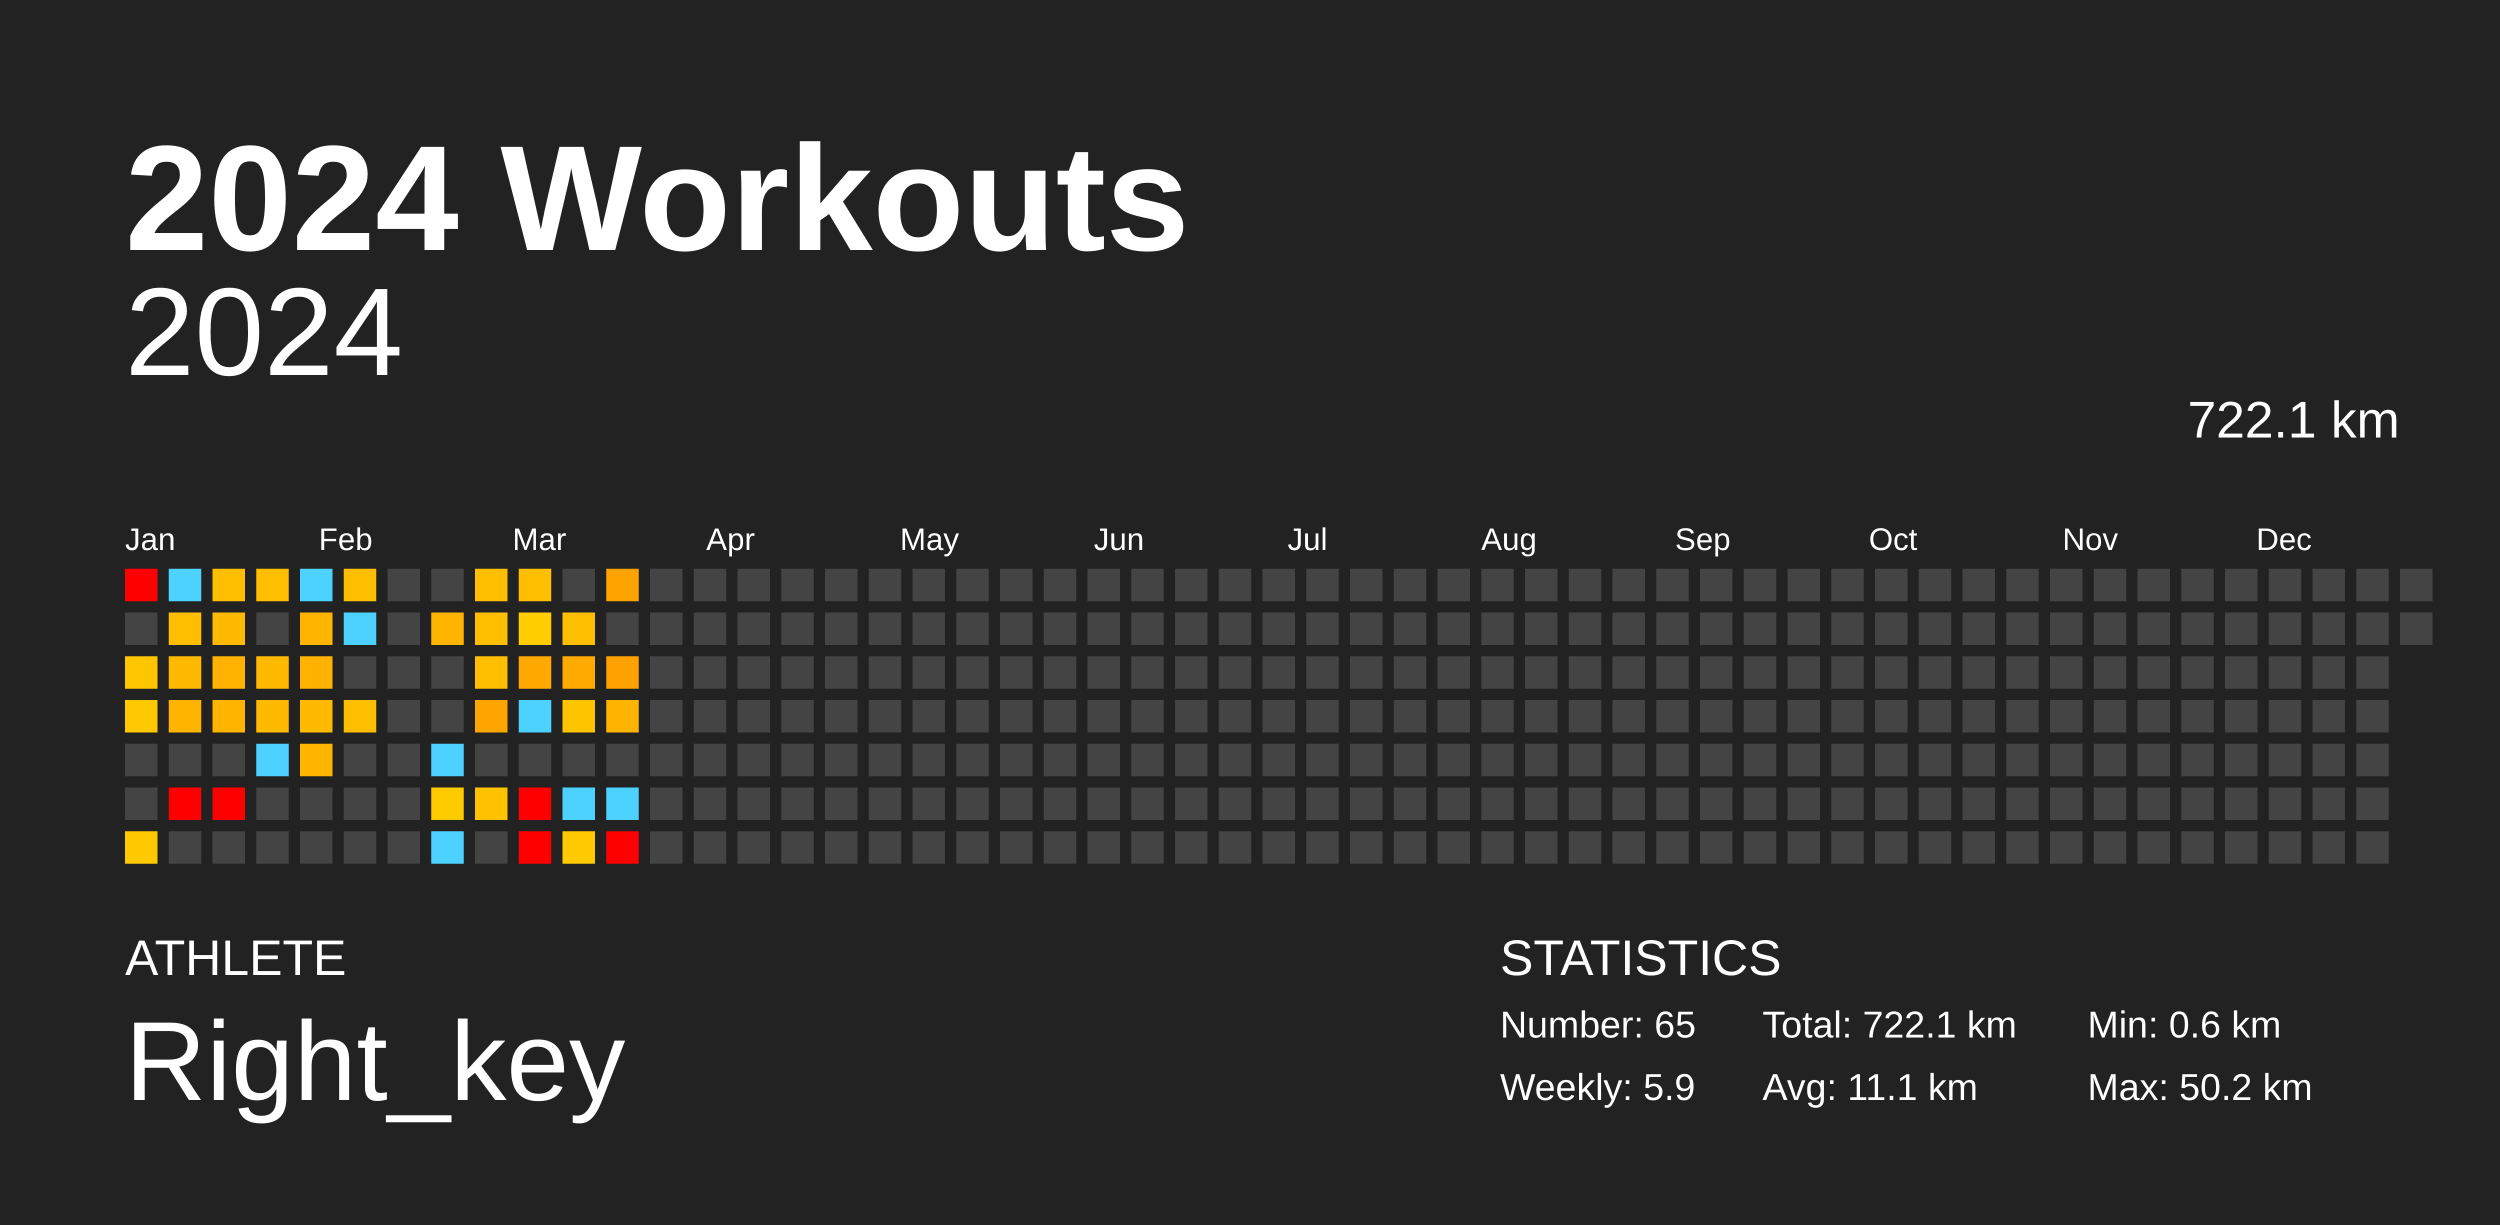
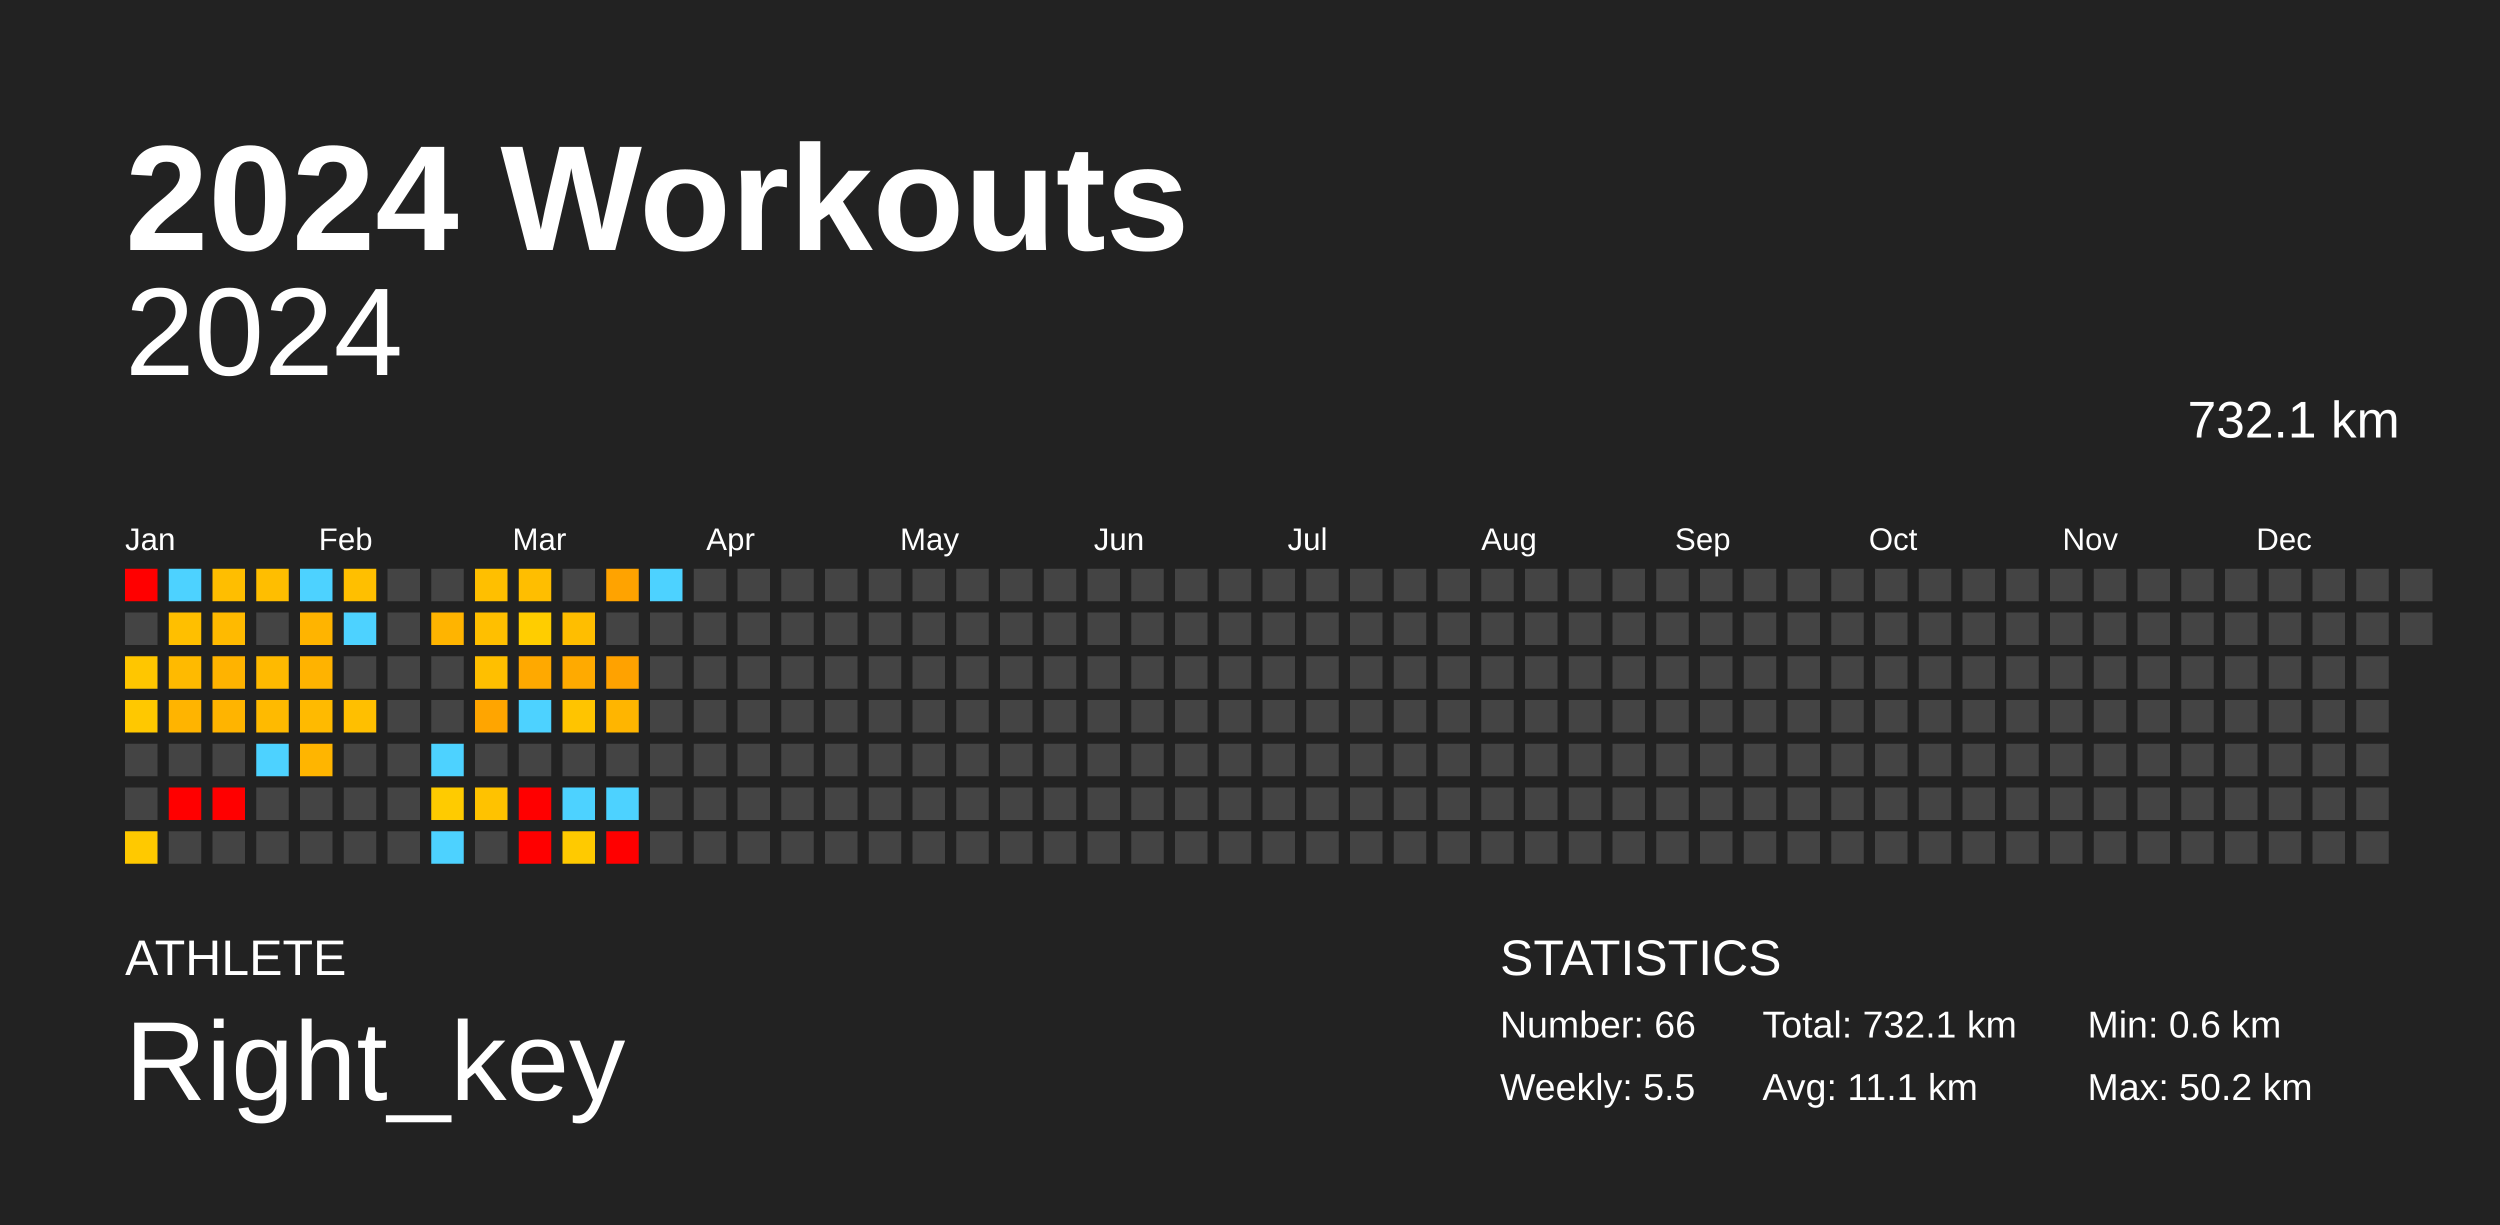
<svg xmlns="http://www.w3.org/2000/svg" baseProfile="full" height="98mm" version="1.1" viewBox="0,0,200,98" width="200mm">
  <defs />
  <rect fill="#222222" height="98" width="200" x="0" y="0" />
  <text fill="#FFFFFF" style="font-size:12px; font-family:Arial; font-weight:bold;" x="10" y="20">2024 Workouts</text>
  <text fill="#FFFFFF" style="font-size:4px; font-family:Arial" x="10" y="78">ATHLETE</text>
  <text fill="#FFFFFF" style="font-size:9px; font-family:Arial" x="10" y="88">Right_key</text>
  <text fill="#FFFFFF" style="font-size:4px; font-family:Arial" x="120" y="78">STATISTICS</text>
-   <text fill="#FFFFFF" style="font-size:3px; font-family:Arial" x="120" y="83">Number: 65</text>
-   <text fill="#FFFFFF" style="font-size:3px; font-family:Arial" x="120" y="88">Weekly: 5.9</text>
-   <text fill="#FFFFFF" style="font-size:3px; font-family:Arial" x="141" y="83">Total: 722.1 km</text>
+   <text fill="#FFFFFF" style="font-size:3px; font-family:Arial" x="120" y="83">Number: 66</text>
+   <text fill="#FFFFFF" style="font-size:3px; font-family:Arial" x="120" y="88">Weekly: 5.5</text>
+   <text fill="#FFFFFF" style="font-size:3px; font-family:Arial" x="141" y="83">Total: 732.1 km</text>
  <text fill="#FFFFFF" style="font-size:3px; font-family:Arial" x="141" y="88">Avg: 11.1 km</text>
  <text fill="#FFFFFF" style="font-size:3px; font-family:Arial" x="167" y="83">Min: 0.6 km</text>
  <text fill="#FFFFFF" style="font-size:3px; font-family:Arial" x="167" y="88">Max: 50.2 km</text>
  <text alignment-baseline="hanging" fill="#FFFFFF" style="font-size:10.0px; font-family:Arial;" x="10" y="30">2024</text>
-   <text alignment-baseline="hanging" fill="#FFFFFF" style="font-size:4.125px; font-family:Arial;" x="175" y="35">722.1 km</text>
+   <text alignment-baseline="hanging" fill="#FFFFFF" style="font-size:4.125px; font-family:Arial;" x="175" y="35">732.1 km</text>
  <text fill="#FFFFFF" style="font-size:2.5px; font-family:Arial" x="10.0" y="44">Jan</text>
  <text fill="#FFFFFF" style="font-size:2.5px; font-family:Arial" x="25.5" y="44">Feb</text>
  <text fill="#FFFFFF" style="font-size:2.5px; font-family:Arial" x="41.0" y="44">Mar</text>
  <text fill="#FFFFFF" style="font-size:2.5px; font-family:Arial" x="56.5" y="44">Apr</text>
  <text fill="#FFFFFF" style="font-size:2.5px; font-family:Arial" x="72.0" y="44">May</text>
  <text fill="#FFFFFF" style="font-size:2.5px; font-family:Arial" x="87.5" y="44">Jun</text>
  <text fill="#FFFFFF" style="font-size:2.5px; font-family:Arial" x="103.0" y="44">Jul</text>
  <text fill="#FFFFFF" style="font-size:2.5px; font-family:Arial" x="118.5" y="44">Aug</text>
  <text fill="#FFFFFF" style="font-size:2.5px; font-family:Arial" x="134.0" y="44">Sep</text>
  <text fill="#FFFFFF" style="font-size:2.5px; font-family:Arial" x="149.5" y="44">Oct</text>
  <text fill="#FFFFFF" style="font-size:2.5px; font-family:Arial" x="165.0" y="44">Nov</text>
  <text fill="#FFFFFF" style="font-size:2.5px; font-family:Arial" x="180.5" y="44">Dec</text>
  <rect fill="red" height="2.6" width="2.6" x="10.0" y="45.5" />
  <rect fill="#444444" height="2.6" width="2.6" x="10.0" y="49.0" />
  <rect fill="#ffc600" height="2.6" width="2.6" x="10.0" y="52.5" />
  <rect fill="#ffc800" height="2.6" width="2.6" x="10.0" y="56.0" />
  <rect fill="#444444" height="2.6" width="2.6" x="10.0" y="59.5" />
  <rect fill="#444444" height="2.6" width="2.6" x="10.0" y="63.0" />
  <rect fill="#ffc900" height="2.6" width="2.6" x="10.0" y="66.5" />
  <rect fill="#4dd2ff" height="2.6" width="2.6" x="13.5" y="45.5" />
  <rect fill="#ffbf00" height="2.6" width="2.6" x="13.5" y="49.0" />
  <rect fill="#ffba00" height="2.6" width="2.6" x="13.5" y="52.5" />
  <rect fill="#ffb400" height="2.6" width="2.6" x="13.5" y="56.0" />
  <rect fill="#444444" height="2.6" width="2.6" x="13.5" y="59.5" />
  <rect fill="red" height="2.6" width="2.6" x="13.5" y="63.0" />
  <rect fill="#444444" height="2.6" width="2.6" x="13.5" y="66.5" />
  <rect fill="#ffbe00" height="2.6" width="2.6" x="17.0" y="45.5" />
  <rect fill="#ffba00" height="2.6" width="2.6" x="17.0" y="49.0" />
  <rect fill="#ffb300" height="2.6" width="2.6" x="17.0" y="52.5" />
  <rect fill="#ffb400" height="2.6" width="2.6" x="17.0" y="56.0" />
  <rect fill="#444444" height="2.6" width="2.6" x="17.0" y="59.5" />
  <rect fill="red" height="2.6" width="2.6" x="17.0" y="63.0" />
  <rect fill="#444444" height="2.6" width="2.6" x="17.0" y="66.5" />
  <rect fill="#ffbe00" height="2.6" width="2.6" x="20.5" y="45.5" />
  <rect fill="#444444" height="2.6" width="2.6" x="20.5" y="49.0" />
  <rect fill="#ffba00" height="2.6" width="2.6" x="20.5" y="52.5" />
  <rect fill="#ffba00" height="2.6" width="2.6" x="20.5" y="56.0" />
  <rect fill="#4dd2ff" height="2.6" width="2.6" x="20.5" y="59.5" />
  <rect fill="#444444" height="2.6" width="2.6" x="20.5" y="63.0" />
  <rect fill="#444444" height="2.6" width="2.6" x="20.5" y="66.5" />
  <rect fill="#4dd2ff" height="2.6" width="2.6" x="24.0" y="45.5" />
  <rect fill="#ffb400" height="2.6" width="2.6" x="24.0" y="49.0" />
  <rect fill="#ffb300" height="2.6" width="2.6" x="24.0" y="52.5" />
  <rect fill="#ffba00" height="2.6" width="2.6" x="24.0" y="56.0" />
  <rect fill="#ffb500" height="2.6" width="2.6" x="24.0" y="59.5" />
  <rect fill="#444444" height="2.6" width="2.6" x="24.0" y="63.0" />
  <rect fill="#444444" height="2.6" width="2.6" x="24.0" y="66.5" />
  <rect fill="#ffbf00" height="2.6" width="2.6" x="27.5" y="45.5" />
  <rect fill="#4dd2ff" height="2.6" width="2.6" x="27.5" y="49.0" />
  <rect fill="#444444" height="2.6" width="2.6" x="27.5" y="52.5" />
  <rect fill="#ffbf00" height="2.6" width="2.6" x="27.5" y="56.0" />
  <rect fill="#444444" height="2.6" width="2.6" x="27.5" y="59.5" />
  <rect fill="#444444" height="2.6" width="2.6" x="27.5" y="63.0" />
  <rect fill="#444444" height="2.6" width="2.6" x="27.5" y="66.5" />
  <rect fill="#444444" height="2.6" width="2.6" x="31.0" y="45.5" />
  <rect fill="#444444" height="2.6" width="2.6" x="31.0" y="49.0" />
  <rect fill="#444444" height="2.6" width="2.6" x="31.0" y="52.5" />
  <rect fill="#444444" height="2.6" width="2.6" x="31.0" y="56.0" />
  <rect fill="#444444" height="2.6" width="2.6" x="31.0" y="59.5" />
  <rect fill="#444444" height="2.6" width="2.6" x="31.0" y="63.0" />
  <rect fill="#444444" height="2.6" width="2.6" x="31.0" y="66.5" />
  <rect fill="#444444" height="2.6" width="2.6" x="34.5" y="45.5" />
  <rect fill="#ffb400" height="2.6" width="2.6" x="34.5" y="49.0" />
  <rect fill="#444444" height="2.6" width="2.6" x="34.5" y="52.5" />
  <rect fill="#444444" height="2.6" width="2.6" x="34.5" y="56.0" />
  <rect fill="#4dd2ff" height="2.6" width="2.6" x="34.5" y="59.5" />
  <rect fill="#ffcb00" height="2.6" width="2.6" x="34.5" y="63.0" />
  <rect fill="#4dd2ff" height="2.6" width="2.6" x="34.5" y="66.5" />
  <rect fill="#ffbf00" height="2.6" width="2.6" x="38.0" y="45.5" />
  <rect fill="#ffbf00" height="2.6" width="2.6" x="38.0" y="49.0" />
  <rect fill="#ffbf00" height="2.6" width="2.6" x="38.0" y="52.5" />
  <rect fill="#ffa500" height="2.6" width="2.6" x="38.0" y="56.0" />
  <rect fill="#444444" height="2.6" width="2.6" x="38.0" y="59.5" />
  <rect fill="#ffc200" height="2.6" width="2.6" x="38.0" y="63.0" />
  <rect fill="#444444" height="2.6" width="2.6" x="38.0" y="66.5" />
  <rect fill="#ffbe00" height="2.6" width="2.6" x="41.5" y="45.5" />
  <rect fill="#ffcd00" height="2.6" width="2.6" x="41.5" y="49.0" />
  <rect fill="#ffa900" height="2.6" width="2.6" x="41.5" y="52.5" />
  <rect fill="#4dd2ff" height="2.6" width="2.6" x="41.5" y="56.0" />
  <rect fill="#444444" height="2.6" width="2.6" x="41.5" y="59.5" />
  <rect fill="red" height="2.6" width="2.6" x="41.5" y="63.0" />
  <rect fill="red" height="2.6" width="2.6" x="41.5" y="66.5" />
  <rect fill="#444444" height="2.6" width="2.6" x="45.0" y="45.5" />
  <rect fill="#ffbe00" height="2.6" width="2.6" x="45.0" y="49.0" />
  <rect fill="#ffaa00" height="2.6" width="2.6" x="45.0" y="52.5" />
  <rect fill="#ffc400" height="2.6" width="2.6" x="45.0" y="56.0" />
  <rect fill="#444444" height="2.6" width="2.6" x="45.0" y="59.5" />
  <rect fill="#4dd2ff" height="2.6" width="2.6" x="45.0" y="63.0" />
  <rect fill="#ffca00" height="2.6" width="2.6" x="45.0" y="66.5" />
  <rect fill="#ffa300" height="2.6" width="2.6" x="48.5" y="45.5" />
  <rect fill="#444444" height="2.6" width="2.6" x="48.5" y="49.0" />
  <rect fill="#ffa200" height="2.6" width="2.6" x="48.5" y="52.5" />
  <rect fill="#ffb500" height="2.6" width="2.6" x="48.5" y="56.0" />
  <rect fill="#444444" height="2.6" width="2.6" x="48.5" y="59.5" />
  <rect fill="#4dd2ff" height="2.6" width="2.6" x="48.5" y="63.0" />
  <rect fill="red" height="2.6" width="2.6" x="48.5" y="66.5" />
-   <rect fill="#444444" height="2.6" width="2.6" x="52.0" y="45.5" />
+   <rect fill="#4dd2ff" height="2.6" width="2.6" x="52.0" y="45.5" />
  <rect fill="#444444" height="2.6" width="2.6" x="52.0" y="49.0" />
  <rect fill="#444444" height="2.6" width="2.6" x="52.0" y="52.5" />
  <rect fill="#444444" height="2.6" width="2.6" x="52.0" y="56.0" />
  <rect fill="#444444" height="2.6" width="2.6" x="52.0" y="59.5" />
  <rect fill="#444444" height="2.6" width="2.6" x="52.0" y="63.0" />
  <rect fill="#444444" height="2.6" width="2.6" x="52.0" y="66.5" />
  <rect fill="#444444" height="2.6" width="2.6" x="55.5" y="45.5" />
  <rect fill="#444444" height="2.6" width="2.6" x="55.5" y="49.0" />
  <rect fill="#444444" height="2.6" width="2.6" x="55.5" y="52.5" />
  <rect fill="#444444" height="2.6" width="2.6" x="55.5" y="56.0" />
  <rect fill="#444444" height="2.6" width="2.6" x="55.5" y="59.5" />
  <rect fill="#444444" height="2.6" width="2.6" x="55.5" y="63.0" />
  <rect fill="#444444" height="2.6" width="2.6" x="55.5" y="66.5" />
  <rect fill="#444444" height="2.6" width="2.6" x="59.0" y="45.5" />
  <rect fill="#444444" height="2.6" width="2.6" x="59.0" y="49.0" />
  <rect fill="#444444" height="2.6" width="2.6" x="59.0" y="52.5" />
  <rect fill="#444444" height="2.6" width="2.6" x="59.0" y="56.0" />
  <rect fill="#444444" height="2.6" width="2.6" x="59.0" y="59.5" />
  <rect fill="#444444" height="2.6" width="2.6" x="59.0" y="63.0" />
  <rect fill="#444444" height="2.6" width="2.6" x="59.0" y="66.5" />
  <rect fill="#444444" height="2.6" width="2.6" x="62.5" y="45.5" />
  <rect fill="#444444" height="2.6" width="2.6" x="62.5" y="49.0" />
  <rect fill="#444444" height="2.6" width="2.6" x="62.5" y="52.5" />
  <rect fill="#444444" height="2.6" width="2.6" x="62.5" y="56.0" />
  <rect fill="#444444" height="2.6" width="2.6" x="62.5" y="59.5" />
  <rect fill="#444444" height="2.6" width="2.6" x="62.5" y="63.0" />
  <rect fill="#444444" height="2.6" width="2.6" x="62.5" y="66.5" />
  <rect fill="#444444" height="2.6" width="2.6" x="66.0" y="45.5" />
  <rect fill="#444444" height="2.6" width="2.6" x="66.0" y="49.0" />
  <rect fill="#444444" height="2.6" width="2.6" x="66.0" y="52.5" />
  <rect fill="#444444" height="2.6" width="2.6" x="66.0" y="56.0" />
  <rect fill="#444444" height="2.6" width="2.6" x="66.0" y="59.5" />
  <rect fill="#444444" height="2.6" width="2.6" x="66.0" y="63.0" />
  <rect fill="#444444" height="2.6" width="2.6" x="66.0" y="66.5" />
  <rect fill="#444444" height="2.6" width="2.6" x="69.5" y="45.5" />
  <rect fill="#444444" height="2.6" width="2.6" x="69.5" y="49.0" />
  <rect fill="#444444" height="2.6" width="2.6" x="69.5" y="52.5" />
  <rect fill="#444444" height="2.6" width="2.6" x="69.5" y="56.0" />
  <rect fill="#444444" height="2.6" width="2.6" x="69.5" y="59.5" />
  <rect fill="#444444" height="2.6" width="2.6" x="69.5" y="63.0" />
  <rect fill="#444444" height="2.6" width="2.6" x="69.5" y="66.5" />
  <rect fill="#444444" height="2.6" width="2.6" x="73.0" y="45.5" />
  <rect fill="#444444" height="2.6" width="2.6" x="73.0" y="49.0" />
  <rect fill="#444444" height="2.6" width="2.6" x="73.0" y="52.5" />
  <rect fill="#444444" height="2.6" width="2.6" x="73.0" y="56.0" />
  <rect fill="#444444" height="2.6" width="2.6" x="73.0" y="59.5" />
  <rect fill="#444444" height="2.6" width="2.6" x="73.0" y="63.0" />
  <rect fill="#444444" height="2.6" width="2.6" x="73.0" y="66.5" />
  <rect fill="#444444" height="2.6" width="2.6" x="76.5" y="45.5" />
  <rect fill="#444444" height="2.6" width="2.6" x="76.5" y="49.0" />
  <rect fill="#444444" height="2.6" width="2.6" x="76.5" y="52.5" />
  <rect fill="#444444" height="2.6" width="2.6" x="76.5" y="56.0" />
  <rect fill="#444444" height="2.6" width="2.6" x="76.5" y="59.5" />
  <rect fill="#444444" height="2.6" width="2.6" x="76.5" y="63.0" />
  <rect fill="#444444" height="2.6" width="2.6" x="76.5" y="66.5" />
  <rect fill="#444444" height="2.6" width="2.6" x="80.0" y="45.5" />
  <rect fill="#444444" height="2.6" width="2.6" x="80.0" y="49.0" />
  <rect fill="#444444" height="2.6" width="2.6" x="80.0" y="52.5" />
  <rect fill="#444444" height="2.6" width="2.6" x="80.0" y="56.0" />
  <rect fill="#444444" height="2.6" width="2.6" x="80.0" y="59.5" />
  <rect fill="#444444" height="2.6" width="2.6" x="80.0" y="63.0" />
  <rect fill="#444444" height="2.6" width="2.6" x="80.0" y="66.5" />
  <rect fill="#444444" height="2.6" width="2.6" x="83.5" y="45.5" />
  <rect fill="#444444" height="2.6" width="2.6" x="83.5" y="49.0" />
  <rect fill="#444444" height="2.6" width="2.6" x="83.5" y="52.5" />
  <rect fill="#444444" height="2.6" width="2.6" x="83.5" y="56.0" />
  <rect fill="#444444" height="2.6" width="2.6" x="83.5" y="59.5" />
  <rect fill="#444444" height="2.6" width="2.6" x="83.5" y="63.0" />
  <rect fill="#444444" height="2.6" width="2.6" x="83.5" y="66.5" />
  <rect fill="#444444" height="2.6" width="2.6" x="87.0" y="45.5" />
  <rect fill="#444444" height="2.6" width="2.6" x="87.0" y="49.0" />
  <rect fill="#444444" height="2.6" width="2.6" x="87.0" y="52.5" />
  <rect fill="#444444" height="2.6" width="2.6" x="87.0" y="56.0" />
  <rect fill="#444444" height="2.6" width="2.6" x="87.0" y="59.5" />
  <rect fill="#444444" height="2.6" width="2.6" x="87.0" y="63.0" />
  <rect fill="#444444" height="2.6" width="2.6" x="87.0" y="66.5" />
  <rect fill="#444444" height="2.6" width="2.6" x="90.5" y="45.5" />
  <rect fill="#444444" height="2.6" width="2.6" x="90.5" y="49.0" />
  <rect fill="#444444" height="2.6" width="2.6" x="90.5" y="52.5" />
  <rect fill="#444444" height="2.6" width="2.6" x="90.5" y="56.0" />
  <rect fill="#444444" height="2.6" width="2.6" x="90.5" y="59.5" />
  <rect fill="#444444" height="2.6" width="2.6" x="90.5" y="63.0" />
  <rect fill="#444444" height="2.6" width="2.6" x="90.5" y="66.5" />
  <rect fill="#444444" height="2.6" width="2.6" x="94.0" y="45.5" />
  <rect fill="#444444" height="2.6" width="2.6" x="94.0" y="49.0" />
  <rect fill="#444444" height="2.6" width="2.6" x="94.0" y="52.5" />
  <rect fill="#444444" height="2.6" width="2.6" x="94.0" y="56.0" />
  <rect fill="#444444" height="2.6" width="2.6" x="94.0" y="59.5" />
  <rect fill="#444444" height="2.6" width="2.6" x="94.0" y="63.0" />
  <rect fill="#444444" height="2.6" width="2.6" x="94.0" y="66.5" />
  <rect fill="#444444" height="2.6" width="2.6" x="97.5" y="45.5" />
  <rect fill="#444444" height="2.6" width="2.6" x="97.5" y="49.0" />
  <rect fill="#444444" height="2.6" width="2.6" x="97.5" y="52.5" />
  <rect fill="#444444" height="2.6" width="2.6" x="97.5" y="56.0" />
  <rect fill="#444444" height="2.6" width="2.6" x="97.5" y="59.5" />
  <rect fill="#444444" height="2.6" width="2.6" x="97.5" y="63.0" />
  <rect fill="#444444" height="2.6" width="2.6" x="97.5" y="66.5" />
  <rect fill="#444444" height="2.6" width="2.6" x="101.0" y="45.5" />
  <rect fill="#444444" height="2.6" width="2.6" x="101.0" y="49.0" />
  <rect fill="#444444" height="2.6" width="2.6" x="101.0" y="52.5" />
  <rect fill="#444444" height="2.6" width="2.6" x="101.0" y="56.0" />
  <rect fill="#444444" height="2.6" width="2.6" x="101.0" y="59.5" />
  <rect fill="#444444" height="2.6" width="2.6" x="101.0" y="63.0" />
  <rect fill="#444444" height="2.6" width="2.6" x="101.0" y="66.5" />
  <rect fill="#444444" height="2.6" width="2.6" x="104.5" y="45.5" />
  <rect fill="#444444" height="2.6" width="2.6" x="104.5" y="49.0" />
  <rect fill="#444444" height="2.6" width="2.6" x="104.5" y="52.5" />
  <rect fill="#444444" height="2.6" width="2.6" x="104.5" y="56.0" />
  <rect fill="#444444" height="2.6" width="2.6" x="104.5" y="59.5" />
  <rect fill="#444444" height="2.6" width="2.6" x="104.5" y="63.0" />
  <rect fill="#444444" height="2.6" width="2.6" x="104.5" y="66.5" />
  <rect fill="#444444" height="2.6" width="2.6" x="108.0" y="45.5" />
  <rect fill="#444444" height="2.6" width="2.6" x="108.0" y="49.0" />
  <rect fill="#444444" height="2.6" width="2.6" x="108.0" y="52.5" />
  <rect fill="#444444" height="2.6" width="2.6" x="108.0" y="56.0" />
  <rect fill="#444444" height="2.6" width="2.6" x="108.0" y="59.5" />
  <rect fill="#444444" height="2.6" width="2.6" x="108.0" y="63.0" />
  <rect fill="#444444" height="2.6" width="2.6" x="108.0" y="66.5" />
  <rect fill="#444444" height="2.6" width="2.6" x="111.5" y="45.5" />
  <rect fill="#444444" height="2.6" width="2.6" x="111.5" y="49.0" />
  <rect fill="#444444" height="2.6" width="2.6" x="111.5" y="52.5" />
  <rect fill="#444444" height="2.6" width="2.6" x="111.5" y="56.0" />
  <rect fill="#444444" height="2.6" width="2.6" x="111.5" y="59.5" />
  <rect fill="#444444" height="2.6" width="2.6" x="111.5" y="63.0" />
  <rect fill="#444444" height="2.6" width="2.6" x="111.5" y="66.5" />
  <rect fill="#444444" height="2.6" width="2.6" x="115.0" y="45.5" />
  <rect fill="#444444" height="2.6" width="2.6" x="115.0" y="49.0" />
  <rect fill="#444444" height="2.6" width="2.6" x="115.0" y="52.5" />
  <rect fill="#444444" height="2.6" width="2.6" x="115.0" y="56.0" />
  <rect fill="#444444" height="2.6" width="2.6" x="115.0" y="59.5" />
  <rect fill="#444444" height="2.6" width="2.6" x="115.0" y="63.0" />
  <rect fill="#444444" height="2.6" width="2.6" x="115.0" y="66.5" />
  <rect fill="#444444" height="2.6" width="2.6" x="118.5" y="45.5" />
  <rect fill="#444444" height="2.6" width="2.6" x="118.5" y="49.0" />
  <rect fill="#444444" height="2.6" width="2.6" x="118.5" y="52.5" />
  <rect fill="#444444" height="2.6" width="2.6" x="118.5" y="56.0" />
  <rect fill="#444444" height="2.6" width="2.6" x="118.5" y="59.5" />
  <rect fill="#444444" height="2.6" width="2.6" x="118.5" y="63.0" />
  <rect fill="#444444" height="2.6" width="2.6" x="118.5" y="66.5" />
  <rect fill="#444444" height="2.6" width="2.6" x="122.0" y="45.5" />
  <rect fill="#444444" height="2.6" width="2.6" x="122.0" y="49.0" />
  <rect fill="#444444" height="2.6" width="2.6" x="122.0" y="52.5" />
  <rect fill="#444444" height="2.6" width="2.6" x="122.0" y="56.0" />
  <rect fill="#444444" height="2.6" width="2.6" x="122.0" y="59.5" />
  <rect fill="#444444" height="2.6" width="2.6" x="122.0" y="63.0" />
  <rect fill="#444444" height="2.6" width="2.6" x="122.0" y="66.5" />
  <rect fill="#444444" height="2.6" width="2.6" x="125.5" y="45.5" />
  <rect fill="#444444" height="2.6" width="2.6" x="125.5" y="49.0" />
  <rect fill="#444444" height="2.6" width="2.6" x="125.5" y="52.5" />
  <rect fill="#444444" height="2.6" width="2.6" x="125.5" y="56.0" />
  <rect fill="#444444" height="2.6" width="2.6" x="125.5" y="59.5" />
  <rect fill="#444444" height="2.6" width="2.6" x="125.5" y="63.0" />
  <rect fill="#444444" height="2.6" width="2.6" x="125.5" y="66.5" />
  <rect fill="#444444" height="2.6" width="2.6" x="129.0" y="45.5" />
  <rect fill="#444444" height="2.6" width="2.6" x="129.0" y="49.0" />
  <rect fill="#444444" height="2.6" width="2.6" x="129.0" y="52.5" />
  <rect fill="#444444" height="2.6" width="2.6" x="129.0" y="56.0" />
  <rect fill="#444444" height="2.6" width="2.6" x="129.0" y="59.5" />
  <rect fill="#444444" height="2.6" width="2.6" x="129.0" y="63.0" />
  <rect fill="#444444" height="2.6" width="2.6" x="129.0" y="66.5" />
  <rect fill="#444444" height="2.6" width="2.6" x="132.5" y="45.5" />
  <rect fill="#444444" height="2.6" width="2.6" x="132.5" y="49.0" />
  <rect fill="#444444" height="2.6" width="2.6" x="132.5" y="52.5" />
  <rect fill="#444444" height="2.6" width="2.6" x="132.5" y="56.0" />
  <rect fill="#444444" height="2.6" width="2.6" x="132.5" y="59.5" />
  <rect fill="#444444" height="2.6" width="2.6" x="132.5" y="63.0" />
  <rect fill="#444444" height="2.6" width="2.6" x="132.5" y="66.5" />
  <rect fill="#444444" height="2.6" width="2.6" x="136.0" y="45.5" />
  <rect fill="#444444" height="2.6" width="2.6" x="136.0" y="49.0" />
  <rect fill="#444444" height="2.6" width="2.6" x="136.0" y="52.5" />
  <rect fill="#444444" height="2.6" width="2.6" x="136.0" y="56.0" />
  <rect fill="#444444" height="2.6" width="2.6" x="136.0" y="59.5" />
  <rect fill="#444444" height="2.6" width="2.6" x="136.0" y="63.0" />
  <rect fill="#444444" height="2.6" width="2.6" x="136.0" y="66.5" />
  <rect fill="#444444" height="2.6" width="2.6" x="139.5" y="45.5" />
  <rect fill="#444444" height="2.6" width="2.6" x="139.5" y="49.0" />
  <rect fill="#444444" height="2.6" width="2.6" x="139.5" y="52.5" />
  <rect fill="#444444" height="2.6" width="2.6" x="139.5" y="56.0" />
  <rect fill="#444444" height="2.6" width="2.6" x="139.5" y="59.5" />
  <rect fill="#444444" height="2.6" width="2.6" x="139.5" y="63.0" />
  <rect fill="#444444" height="2.6" width="2.6" x="139.5" y="66.5" />
  <rect fill="#444444" height="2.6" width="2.6" x="143.0" y="45.5" />
  <rect fill="#444444" height="2.6" width="2.6" x="143.0" y="49.0" />
  <rect fill="#444444" height="2.6" width="2.6" x="143.0" y="52.5" />
  <rect fill="#444444" height="2.6" width="2.6" x="143.0" y="56.0" />
  <rect fill="#444444" height="2.6" width="2.6" x="143.0" y="59.5" />
  <rect fill="#444444" height="2.6" width="2.6" x="143.0" y="63.0" />
  <rect fill="#444444" height="2.6" width="2.6" x="143.0" y="66.5" />
  <rect fill="#444444" height="2.6" width="2.6" x="146.5" y="45.5" />
  <rect fill="#444444" height="2.6" width="2.6" x="146.5" y="49.0" />
  <rect fill="#444444" height="2.6" width="2.6" x="146.5" y="52.5" />
  <rect fill="#444444" height="2.6" width="2.6" x="146.5" y="56.0" />
  <rect fill="#444444" height="2.6" width="2.6" x="146.5" y="59.5" />
  <rect fill="#444444" height="2.6" width="2.6" x="146.5" y="63.0" />
  <rect fill="#444444" height="2.6" width="2.6" x="146.5" y="66.5" />
  <rect fill="#444444" height="2.6" width="2.6" x="150.0" y="45.5" />
  <rect fill="#444444" height="2.6" width="2.6" x="150.0" y="49.0" />
  <rect fill="#444444" height="2.6" width="2.6" x="150.0" y="52.5" />
  <rect fill="#444444" height="2.6" width="2.6" x="150.0" y="56.0" />
  <rect fill="#444444" height="2.6" width="2.6" x="150.0" y="59.5" />
  <rect fill="#444444" height="2.6" width="2.6" x="150.0" y="63.0" />
  <rect fill="#444444" height="2.6" width="2.6" x="150.0" y="66.5" />
  <rect fill="#444444" height="2.6" width="2.6" x="153.5" y="45.5" />
  <rect fill="#444444" height="2.6" width="2.6" x="153.5" y="49.0" />
  <rect fill="#444444" height="2.6" width="2.6" x="153.5" y="52.5" />
  <rect fill="#444444" height="2.6" width="2.6" x="153.5" y="56.0" />
  <rect fill="#444444" height="2.6" width="2.6" x="153.5" y="59.5" />
  <rect fill="#444444" height="2.6" width="2.6" x="153.5" y="63.0" />
  <rect fill="#444444" height="2.6" width="2.6" x="153.5" y="66.5" />
  <rect fill="#444444" height="2.6" width="2.6" x="157.0" y="45.5" />
  <rect fill="#444444" height="2.6" width="2.6" x="157.0" y="49.0" />
  <rect fill="#444444" height="2.6" width="2.6" x="157.0" y="52.5" />
  <rect fill="#444444" height="2.6" width="2.6" x="157.0" y="56.0" />
  <rect fill="#444444" height="2.6" width="2.6" x="157.0" y="59.5" />
  <rect fill="#444444" height="2.6" width="2.6" x="157.0" y="63.0" />
  <rect fill="#444444" height="2.6" width="2.6" x="157.0" y="66.5" />
  <rect fill="#444444" height="2.6" width="2.6" x="160.5" y="45.5" />
  <rect fill="#444444" height="2.6" width="2.6" x="160.5" y="49.0" />
  <rect fill="#444444" height="2.6" width="2.6" x="160.5" y="52.5" />
  <rect fill="#444444" height="2.6" width="2.6" x="160.5" y="56.0" />
  <rect fill="#444444" height="2.6" width="2.6" x="160.5" y="59.5" />
  <rect fill="#444444" height="2.6" width="2.6" x="160.5" y="63.0" />
  <rect fill="#444444" height="2.6" width="2.6" x="160.5" y="66.5" />
  <rect fill="#444444" height="2.6" width="2.6" x="164.0" y="45.5" />
  <rect fill="#444444" height="2.6" width="2.6" x="164.0" y="49.0" />
  <rect fill="#444444" height="2.6" width="2.6" x="164.0" y="52.5" />
  <rect fill="#444444" height="2.6" width="2.6" x="164.0" y="56.0" />
  <rect fill="#444444" height="2.6" width="2.6" x="164.0" y="59.5" />
  <rect fill="#444444" height="2.6" width="2.6" x="164.0" y="63.0" />
  <rect fill="#444444" height="2.6" width="2.6" x="164.0" y="66.5" />
  <rect fill="#444444" height="2.6" width="2.6" x="167.5" y="45.5" />
  <rect fill="#444444" height="2.6" width="2.6" x="167.5" y="49.0" />
  <rect fill="#444444" height="2.6" width="2.6" x="167.5" y="52.5" />
  <rect fill="#444444" height="2.6" width="2.6" x="167.5" y="56.0" />
  <rect fill="#444444" height="2.6" width="2.6" x="167.5" y="59.5" />
  <rect fill="#444444" height="2.6" width="2.6" x="167.5" y="63.0" />
  <rect fill="#444444" height="2.6" width="2.6" x="167.5" y="66.5" />
  <rect fill="#444444" height="2.6" width="2.6" x="171.0" y="45.5" />
  <rect fill="#444444" height="2.6" width="2.6" x="171.0" y="49.0" />
  <rect fill="#444444" height="2.6" width="2.6" x="171.0" y="52.5" />
  <rect fill="#444444" height="2.6" width="2.6" x="171.0" y="56.0" />
  <rect fill="#444444" height="2.6" width="2.6" x="171.0" y="59.5" />
  <rect fill="#444444" height="2.6" width="2.6" x="171.0" y="63.0" />
  <rect fill="#444444" height="2.6" width="2.6" x="171.0" y="66.5" />
  <rect fill="#444444" height="2.6" width="2.6" x="174.5" y="45.5" />
  <rect fill="#444444" height="2.6" width="2.6" x="174.5" y="49.0" />
  <rect fill="#444444" height="2.6" width="2.6" x="174.5" y="52.5" />
  <rect fill="#444444" height="2.6" width="2.6" x="174.5" y="56.0" />
  <rect fill="#444444" height="2.6" width="2.6" x="174.5" y="59.5" />
  <rect fill="#444444" height="2.6" width="2.6" x="174.5" y="63.0" />
  <rect fill="#444444" height="2.6" width="2.6" x="174.5" y="66.5" />
  <rect fill="#444444" height="2.6" width="2.6" x="178.0" y="45.5" />
  <rect fill="#444444" height="2.6" width="2.6" x="178.0" y="49.0" />
  <rect fill="#444444" height="2.6" width="2.6" x="178.0" y="52.5" />
  <rect fill="#444444" height="2.6" width="2.6" x="178.0" y="56.0" />
  <rect fill="#444444" height="2.6" width="2.6" x="178.0" y="59.5" />
  <rect fill="#444444" height="2.6" width="2.6" x="178.0" y="63.0" />
  <rect fill="#444444" height="2.6" width="2.6" x="178.0" y="66.5" />
  <rect fill="#444444" height="2.6" width="2.6" x="181.5" y="45.5" />
  <rect fill="#444444" height="2.6" width="2.6" x="181.5" y="49.0" />
  <rect fill="#444444" height="2.6" width="2.6" x="181.5" y="52.5" />
  <rect fill="#444444" height="2.6" width="2.6" x="181.5" y="56.0" />
  <rect fill="#444444" height="2.6" width="2.6" x="181.5" y="59.5" />
  <rect fill="#444444" height="2.6" width="2.6" x="181.5" y="63.0" />
  <rect fill="#444444" height="2.6" width="2.6" x="181.5" y="66.5" />
  <rect fill="#444444" height="2.6" width="2.6" x="185.0" y="45.5" />
  <rect fill="#444444" height="2.6" width="2.6" x="185.0" y="49.0" />
  <rect fill="#444444" height="2.6" width="2.6" x="185.0" y="52.5" />
  <rect fill="#444444" height="2.6" width="2.6" x="185.0" y="56.0" />
  <rect fill="#444444" height="2.6" width="2.6" x="185.0" y="59.5" />
  <rect fill="#444444" height="2.6" width="2.6" x="185.0" y="63.0" />
  <rect fill="#444444" height="2.6" width="2.6" x="185.0" y="66.5" />
  <rect fill="#444444" height="2.6" width="2.6" x="188.5" y="45.5" />
  <rect fill="#444444" height="2.6" width="2.6" x="188.5" y="49.0" />
  <rect fill="#444444" height="2.6" width="2.6" x="188.5" y="52.5" />
  <rect fill="#444444" height="2.6" width="2.6" x="188.5" y="56.0" />
  <rect fill="#444444" height="2.6" width="2.6" x="188.5" y="59.5" />
  <rect fill="#444444" height="2.6" width="2.6" x="188.5" y="63.0" />
  <rect fill="#444444" height="2.6" width="2.6" x="188.5" y="66.5" />
  <rect fill="#444444" height="2.6" width="2.6" x="192.0" y="45.5" />
  <rect fill="#444444" height="2.6" width="2.6" x="192.0" y="49.0" />
</svg>
